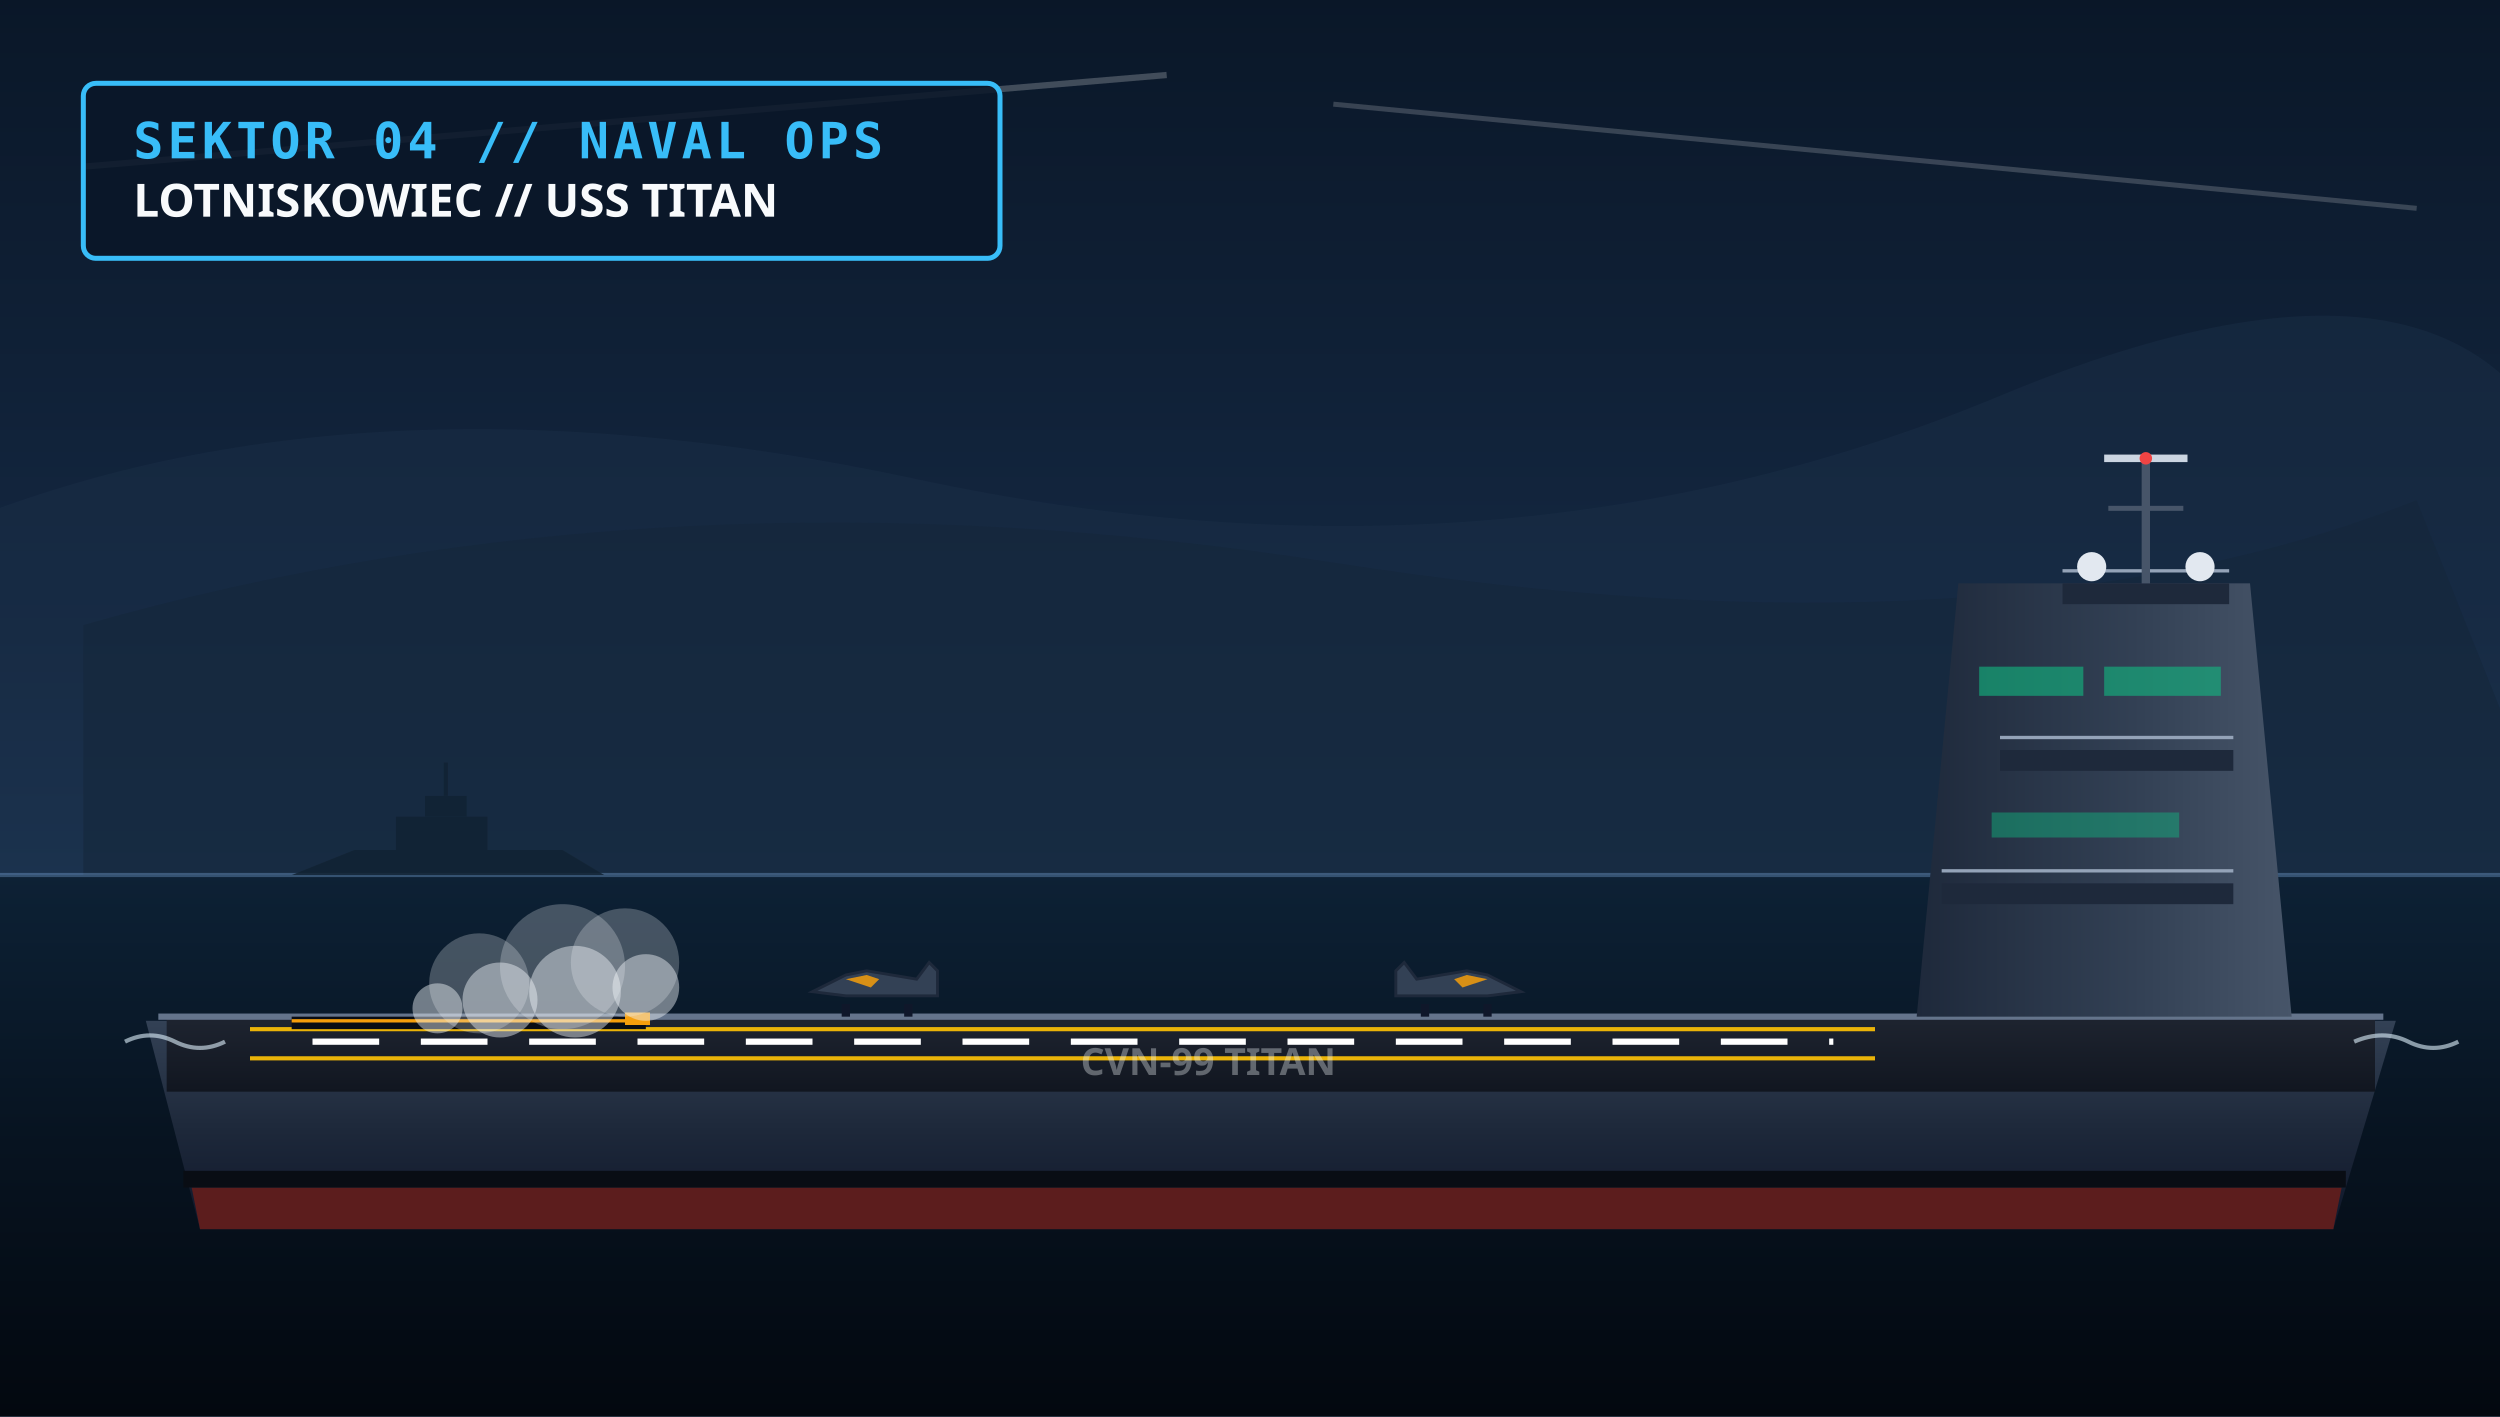
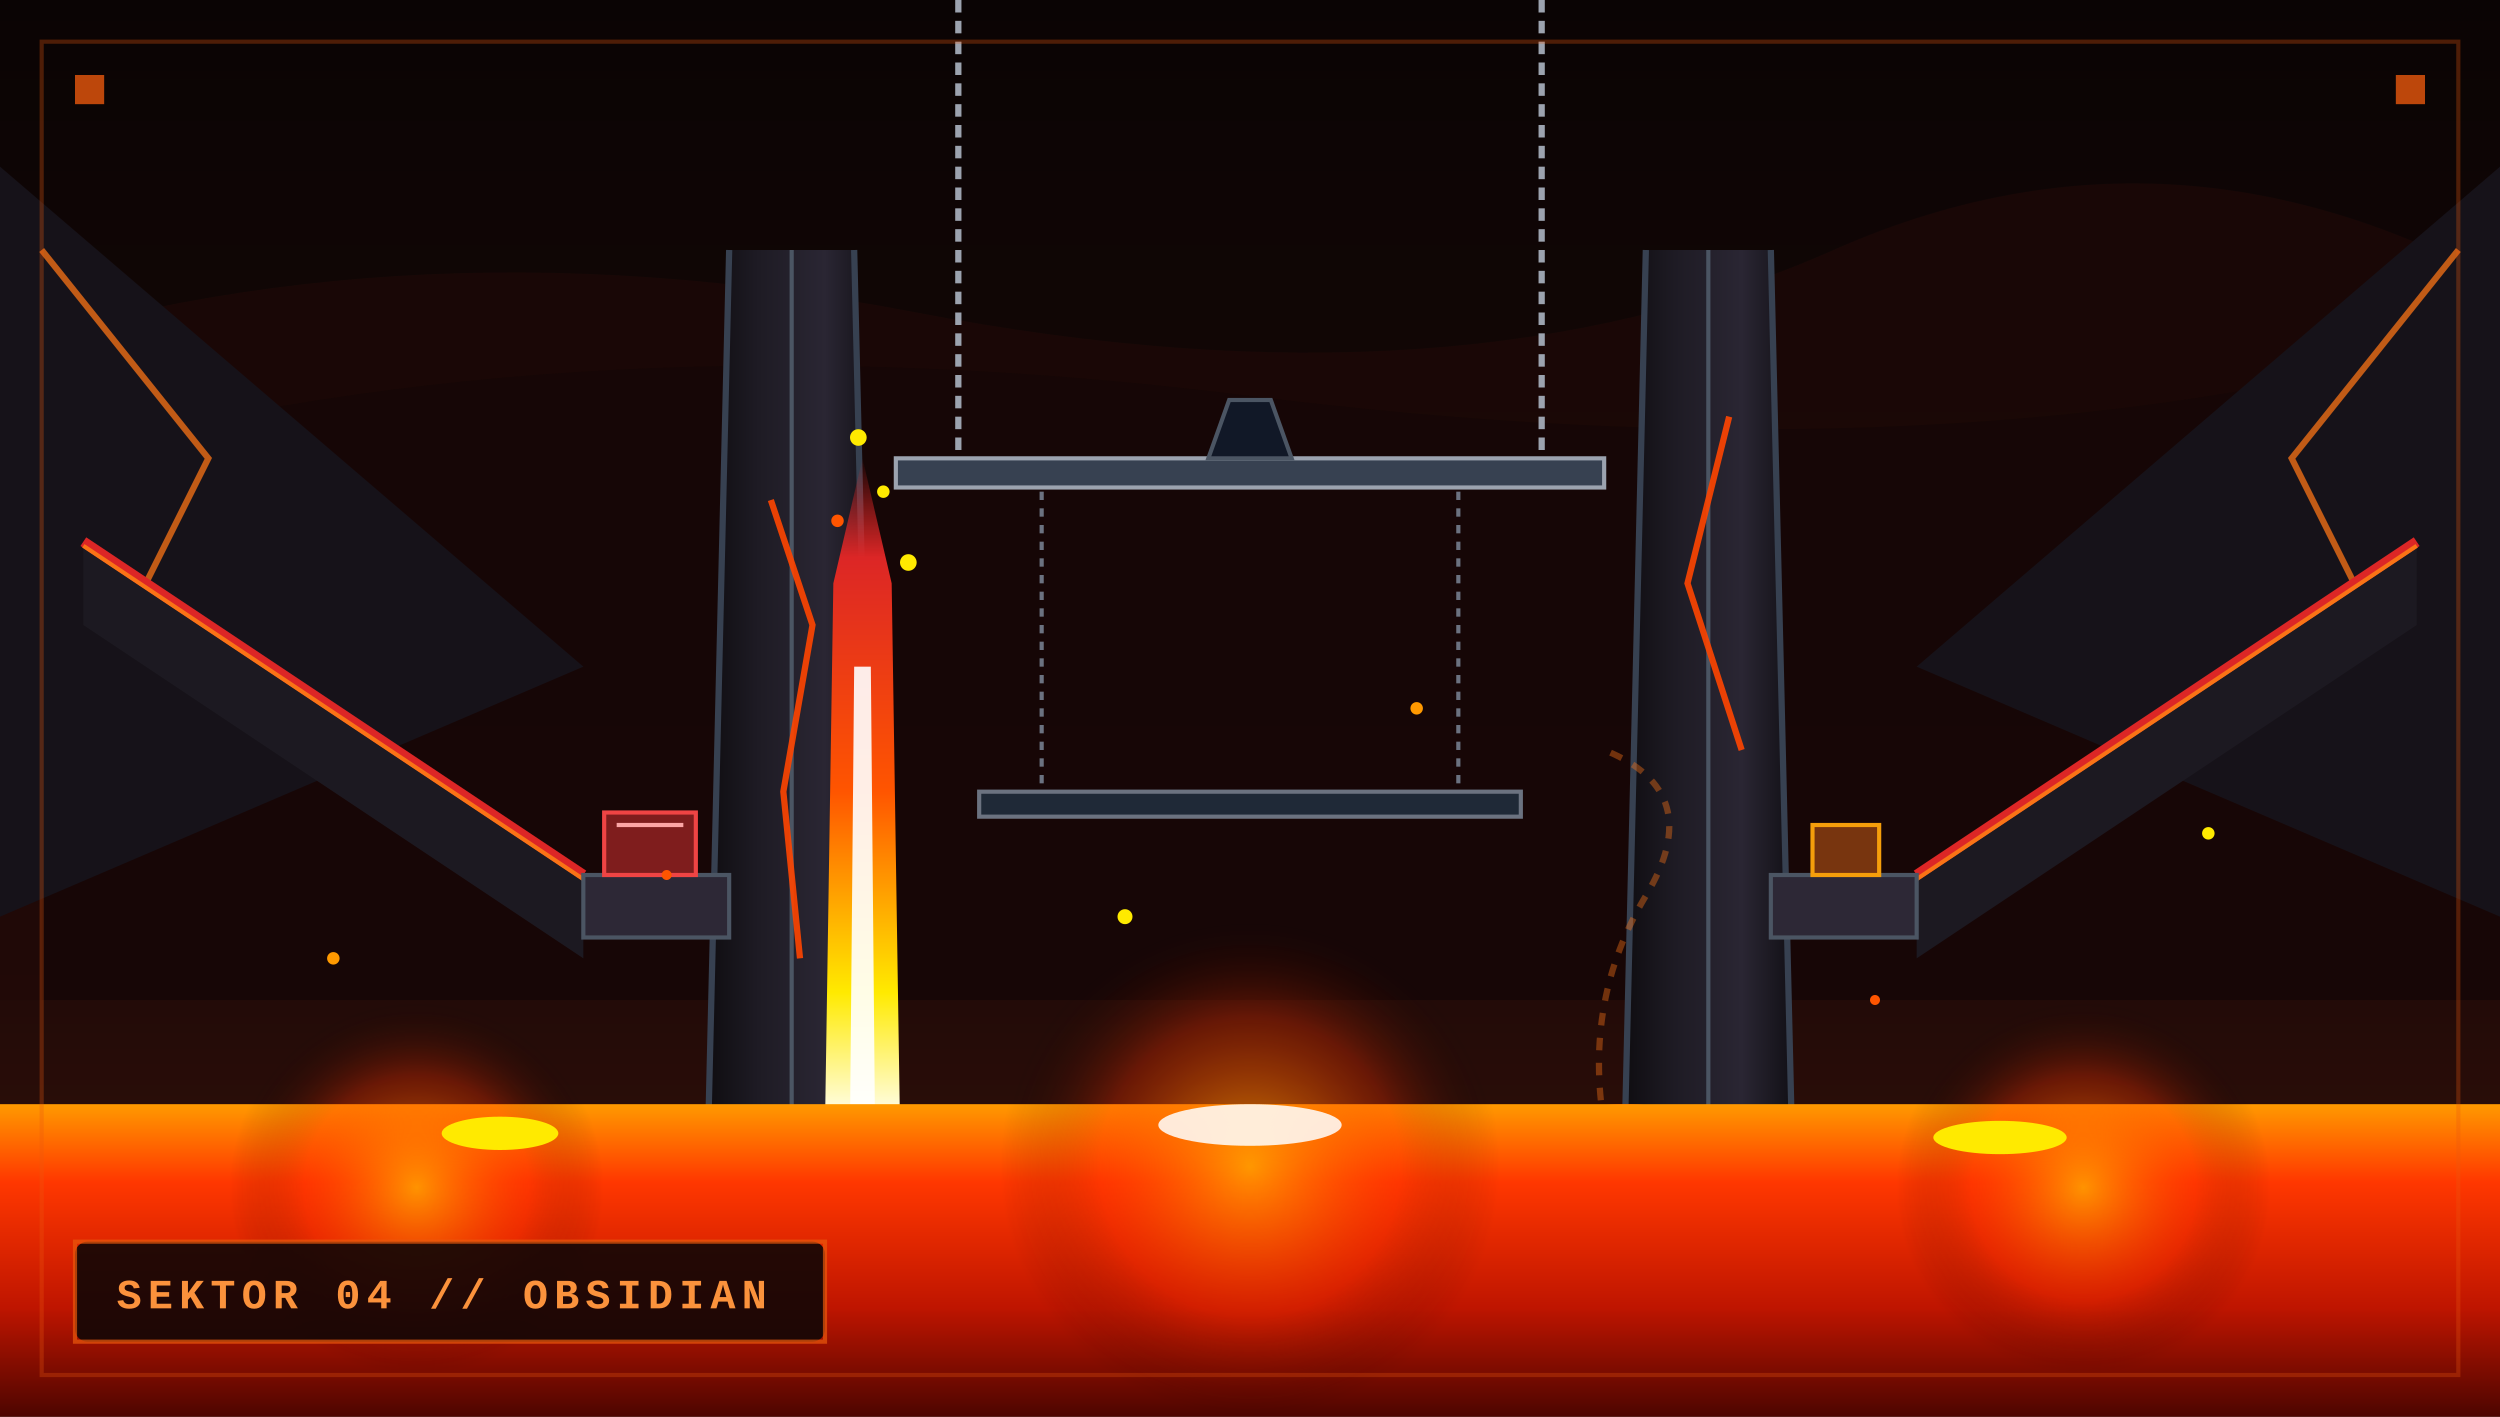
<svg xmlns="http://www.w3.org/2000/svg" viewBox="0 0 600 340" width="100%" height="100%">
  <defs>
-     <linearGradient id="navalSkyGrad" x1="0%" y1="0%" x2="0%" y2="100%">
-       <stop offset="0%" stop-color="#0a1728" />
-       <stop offset="45%" stop-color="#142842" />
-       <stop offset="80%" stop-color="#234366" />
-       <stop offset="100%" stop-color="#3b5d82" />
+     <linearGradient id="calderaSkyGrad" x1="0%" y1="0%" x2="0%" y2="100%">
+       <stop offset="0%" stop-color="#0a0404" />
+       <stop offset="35%" stop-color="#140706" />
+       <stop offset="70%" stop-color="#220b08" />
+       <stop offset="100%" stop-color="#3d120a" />
    </linearGradient>
-     <linearGradient id="navalOceanGrad" x1="0%" y1="0%" x2="0%" y2="100%">
-       <stop offset="0%" stop-color="#0d2135" />
-       <stop offset="50%" stop-color="#071320" />
-       <stop offset="100%" stop-color="#03080f" />
+     <linearGradient id="magmaLakeGrad" x1="0%" y1="0%" x2="0%" y2="100%">
+       <stop offset="0%" stop-color="#ff9900" />
+       <stop offset="25%" stop-color="#ff3700" />
+       <stop offset="65%" stop-color="#bf1500" />
+       <stop offset="100%" stop-color="#4d0500" />
    </linearGradient>
-     <linearGradient id="carrierHullGrad" x1="0%" y1="0%" x2="0%" y2="100%">
-       <stop offset="0%" stop-color="#334155" />
-       <stop offset="50%" stop-color="#1e293b" />
-       <stop offset="100%" stop-color="#0f172a" />
+     <linearGradient id="geyserFlameGrad" x1="0%" y1="100%" x2="0%" y2="0%">
+       <stop offset="0%" stop-color="#ffffff" />
+       <stop offset="20%" stop-color="#ffea00" />
+       <stop offset="50%" stop-color="#ff5500" />
+       <stop offset="85%" stop-color="#dc2626" />
+       <stop offset="100%" stop-color="rgba(220, 38, 38, 0)" />
    </linearGradient>
-     <linearGradient id="flightDeckGrad" x1="0%" y1="0%" x2="0%" y2="100%">
-       <stop offset="0%" stop-color="#1e2430" />
-       <stop offset="100%" stop-color="#111620" />
+     <linearGradient id="basaltPillarGrad" x1="0%" y1="0%" x2="100%" y2="0%">
+       <stop offset="0%" stop-color="#0f0d11" />
+       <stop offset="30%" stop-color="#1e1b24" />
+       <stop offset="70%" stop-color="#2a2633" />
+       <stop offset="100%" stop-color="#121016" />
    </linearGradient>
-     <linearGradient id="bridgeGrad" x1="0%" y1="0%" x2="100%" y2="0%">
-       <stop offset="0%" stop-color="#1e293b" />
-       <stop offset="60%" stop-color="#334155" />
-       <stop offset="100%" stop-color="#475569" />
-     </linearGradient>
+     <radialGradient id="magmaGlow" cx="50%" cy="50%" r="50%">
+       <stop offset="0%" stop-color="#ffaa00" stop-opacity="0.8" />
+       <stop offset="60%" stop-color="#ff3300" stop-opacity="0.3" />
+       <stop offset="100%" stop-color="#000000" stop-opacity="0" />
+     </radialGradient>
  </defs>
-   <rect width="600" height="340" fill="url(#navalSkyGrad)" />
-   <line x1="20" y1="40" x2="280" y2="18" stroke="rgba(255,255,255,0.22)" stroke-width="1.5" />
-   <line x1="320" y1="25" x2="580" y2="50" stroke="rgba(255,255,255,0.18)" stroke-width="1.2" />
-   <path d="M-20,130 Q80,85 220,115 T480,95 T620,125 L620,220 L-20,220 Z" fill="#1b2f48" opacity="0.45" />
-   <path d="M20,150 Q160,110 320,135 T580,120 L620,220 L20,220 Z" fill="#14263b" opacity="0.6" />
-   <rect x="0" y="210" width="600" height="130" fill="url(#navalOceanGrad)" />
-   <line x1="0" y1="210" x2="600" y2="210" stroke="rgba(147,197,253,0.3)" stroke-width="1" />
-   <g fill="#112233" opacity="0.85">
-     <path d="M70,210 L85,204 L135,204 L145,210 Z" />
-     <rect x="95" y="196" width="22" height="8" />
-     <rect x="102" y="191" width="10" height="5" />
-     <line x1="107" y1="191" x2="107" y2="183" stroke="#112233" stroke-width="1" />
-   </g>
-   <polygon points="35,245 48,295 560,295 575,245" fill="url(#carrierHullGrad)" />
-   <polygon points="46,285 48,295 560,295 562,285" fill="#5c1d1d" />
-   <rect x="44" y="281" width="519" height="4" fill="#090d14" />
-   <rect x="50" y="250" width="160" height="3" fill="#334155" />
-   <rect x="230" y="250" width="180" height="3" fill="#334155" />
-   <rect x="40" y="244" width="530" height="18" fill="url(#flightDeckGrad)" />
-   <line x1="38" y1="244" x2="572" y2="244" stroke="#64748b" stroke-width="1.5" />
-   <g stroke="#ffffff" stroke-width="1.5" stroke-dasharray="16,10">
-     <line x1="75" y1="250" x2="440" y2="250" />
-   </g>
-   <line x1="60" y1="247" x2="450" y2="247" stroke="#eab308" stroke-width="1" />
-   <line x1="60" y1="254" x2="450" y2="254" stroke="#eab308" stroke-width="1" />
-   <rect x="70" y="244" width="85" height="3" fill="#090d14" />
-   <line x1="70" y1="245" x2="155" y2="245" stroke="#f59e0b" stroke-width="0.8" />
-   <rect x="150" y="243" width="6" height="3" fill="#f59e0b" />
-   <g fill="rgba(241, 245, 249, 0.45)">
-     <circle cx="105" cy="242" r="6" />
-     <circle cx="120" cy="240" r="9" />
-     <circle cx="138" cy="238" r="11" />
-     <circle cx="155" cy="237" r="8" />
-   </g>
-   <g fill="rgba(241, 245, 249, 0.25)">
-     <circle cx="115" cy="236" r="12" />
-     <circle cx="135" cy="232" r="15" />
-     <circle cx="150" cy="231" r="13" />
-   </g>
-   <text x="290" y="258" fill="rgba(241,245,249,0.35)" font-family="sans-serif" font-weight="900" font-size="9" text-anchor="middle">CVN-99 TITAN</text>
-   <g transform="translate(210, 244)">
-     <rect x="-8" y="-3" width="2" height="3" fill="#0f172a" />
-     <rect x="7" y="-3" width="2" height="3" fill="#0f172a" />
-     <path d="M-15,-6 L-7,-10 L-2,-11 L10,-9 L13,-13 L15,-11 L15,-5 L-7,-5 Z" fill="#334155" stroke="#1e293b" stroke-width="0.7" />
-     <path d="M-7,-9 L-2,-10 L1,-9 L-1,-7 Z" fill="#f59e0b" opacity="0.85" />
-   </g>
-   <g transform="translate(350, 244) scale(-1, 1)">
-     <rect x="-8" y="-3" width="2" height="3" fill="#0f172a" />
-     <rect x="7" y="-3" width="2" height="3" fill="#0f172a" />
-     <path d="M-15,-6 L-7,-10 L-2,-11 L10,-9 L13,-13 L15,-11 L15,-5 L-7,-5 Z" fill="#334155" stroke="#1e293b" stroke-width="0.7" />
-     <path d="M-7,-9 L-2,-10 L1,-9 L-1,-7 Z" fill="#f59e0b" opacity="0.85" />
-   </g>
-   <polygon points="460,244 470,140 540,140 550,244" fill="url(#bridgeGrad)" />
-   <rect x="475" y="160" width="25" height="7" fill="#10b981" opacity="0.6" />
-   <rect x="505" y="160" width="28" height="7" fill="#10b981" opacity="0.6" />
-   <rect x="478" y="195" width="45" height="6" fill="#10b981" opacity="0.45" />
-   <rect x="466" y="212" width="70" height="5" fill="#1e293b" />
-   <line x1="466" y1="209" x2="536" y2="209" stroke="#94a3b8" stroke-width="0.8" />
-   <rect x="480" y="180" width="56" height="5" fill="#1e293b" />
-   <line x1="480" y1="177" x2="536" y2="177" stroke="#94a3b8" stroke-width="0.8" />
-   <rect x="495" y="140" width="40" height="5" fill="#1e293b" />
-   <line x1="495" y1="137" x2="535" y2="137" stroke="#94a3b8" stroke-width="0.8" />
-   <line x1="515" y1="140" x2="515" y2="110" stroke="#475569" stroke-width="2" />
-   <line x1="506" y1="122" x2="524" y2="122" stroke="#475569" stroke-width="1.2" />
-   <line x1="505" y1="110" x2="525" y2="110" stroke="#cbd5e1" stroke-width="1.8" />
-   <circle cx="515" cy="110" r="1.5" fill="#ef4444" />
-   <circle cx="502" cy="136" r="3.5" fill="#e2e8f0" />
-   <circle cx="528" cy="136" r="3.5" fill="#e2e8f0" />
-   <path d="M30,250 Q36,247 42,250 T54,250" fill="none" stroke="rgba(224,242,254,0.6)" stroke-width="1" />
-   <path d="M565,250 Q572,247 578,250 T590,250" fill="none" stroke="rgba(224,242,254,0.6)" stroke-width="1" />
-   <rect x="20" y="20" width="220" height="42" fill="rgba(10, 23, 40, 0.85)" stroke="#38bdf8" stroke-width="1.2" rx="3" />
-   <text x="32" y="38" fill="#38bdf8" font-family="monospace" font-weight="900" font-size="12" letter-spacing="1">SEKTOR 04 // NAVAL OPS</text>
-   <text x="32" y="52" fill="#f8fafc" font-family="sans-serif" font-weight="900" font-size="11">LOTNISKOWIEC // USS TITAN</text>
+   <rect width="600" height="340" fill="url(#calderaSkyGrad)" />
+   <path d="M-20,90 Q90,50 220,75 T440,60 T620,80 L620,240 L-20,240 Z" fill="#1f0907" opacity="0.6" />
+   <path d="M10,110 Q140,75 300,95 T580,85 L620,240 L10,240 Z" fill="#140605" opacity="0.75" />
+   <polygon points="0,40 140,160 0,220" fill="#161219" />
+   <polygon points="600,40 460,160 600,220" fill="#161219" />
+   <path d="M10,60 L50,110 L30,150 L70,180" stroke="#f97316" stroke-width="1.5" fill="none" opacity="0.75" />
+   <path d="M590,60 L550,110 L570,150 L530,180" stroke="#f97316" stroke-width="1.5" fill="none" opacity="0.75" />
+   <polygon points="175,60 205,60 210,270 170,270" fill="url(#basaltPillarGrad)" />
+   <line x1="175" y1="60" x2="170" y2="270" stroke="#374151" stroke-width="1.5" />
+   <line x1="205" y1="60" x2="210" y2="270" stroke="#374151" stroke-width="1.5" />
+   <line x1="190" y1="60" x2="190" y2="270" stroke="#4b5563" stroke-width="1" />
+   <path d="M185,120 L195,150 L188,190 L192,230" stroke="#ff4500" stroke-width="1.5" fill="none" opacity="0.9" />
+   <polygon points="395,60 425,60 430,270 390,270" fill="url(#basaltPillarGrad)" />
+   <line x1="395" y1="60" x2="390" y2="270" stroke="#374151" stroke-width="1.5" />
+   <line x1="425" y1="60" x2="430" y2="270" stroke="#374151" stroke-width="1.5" />
+   <line x1="410" y1="60" x2="410" y2="270" stroke="#4b5563" stroke-width="1" />
+   <path d="M415,100 L405,140 L418,180" stroke="#ff4500" stroke-width="1.5" fill="none" opacity="0.9" />
+   <polygon points="20,130 140,210 140,230 20,150" fill="#1c1921" />
+   <line x1="20" y1="130" x2="140" y2="210" stroke="#dc2626" stroke-width="2.5" />
+   <line x1="20" y1="131" x2="140" y2="211" stroke="#f97316" stroke-width="1" />
+   <polygon points="140,210 175,210 175,225 140,225" fill="#2d2836" stroke="#4b5563" stroke-width="1" />
+   <rect x="145" y="195" width="22" height="15" fill="#7f1d1d" stroke="#ef4444" stroke-width="1" />
+   <line x1="148" y1="198" x2="164" y2="198" stroke="#fca5a5" stroke-width="1" />
+   <polygon points="580,130 460,210 460,230 580,150" fill="#1c1921" />
+   <line x1="580" y1="130" x2="460" y2="210" stroke="#dc2626" stroke-width="2.5" />
+   <line x1="580" y1="131" x2="460" y2="211" stroke="#f97316" stroke-width="1" />
+   <polygon points="460,210 425,210 425,225 460,225" fill="#2d2836" stroke="#4b5563" stroke-width="1" />
+   <rect x="435" y="198" width="16" height="12" fill="#78350f" stroke="#f59e0b" stroke-width="1" />
+   <line x1="230" y1="0" x2="230" y2="110" stroke="#9ca3af" stroke-width="1.5" stroke-dasharray="3,2" />
+   <line x1="370" y1="0" x2="370" y2="110" stroke="#9ca3af" stroke-width="1.5" stroke-dasharray="3,2" />
+   <line x1="250" y1="110" x2="250" y2="190" stroke="#6b7280" stroke-width="1" stroke-dasharray="2,2" />
+   <line x1="350" y1="110" x2="350" y2="190" stroke="#6b7280" stroke-width="1" stroke-dasharray="2,2" />
+   <rect x="215" y="110" width="170" height="7" fill="#374151" stroke="#9ca3af" stroke-width="1" />
+   <polygon points="290,110 310,110 305,96 295,96" fill="#111827" stroke="#4b5563" stroke-width="1" />
+   <rect x="235" y="190" width="130" height="6" fill="#1f2937" stroke="#6b7280" stroke-width="1" />
+   <polygon points="198,270 216,270 214,140 207,110 200,140" fill="url(#geyserFlameGrad)" />
+   <polygon points="204,270 210,270 209,160 205,160" fill="#ffffff" opacity="0.9" />
+   <circle cx="206" cy="105" r="2" fill="#ffea00" />
+   <circle cx="212" cy="118" r="1.5" fill="#ffea00" />
+   <circle cx="201" cy="125" r="1.5" fill="#ff5500" />
+   <circle cx="218" cy="135" r="2" fill="#ffea00" />
+   <ellipse cx="390" cy="270" rx="16" ry="5" fill="#ff3700" />
+   <path d="M385,270 Q380,240 395,215 T385,180" stroke="#f97316" stroke-width="1.5" fill="none" opacity="0.4" stroke-dasharray="3,3" />
+   <rect x="0" y="265" width="600" height="75" fill="url(#magmaLakeGrad)" />
+   <circle cx="100" cy="285" r="45" fill="url(#magmaGlow)" />
+   <circle cx="300" cy="280" r="60" fill="url(#magmaGlow)" />
+   <circle cx="500" cy="285" r="45" fill="url(#magmaGlow)" />
+   <ellipse cx="120" cy="272" rx="14" ry="4" fill="#ffea00" />
+   <ellipse cx="300" cy="270" rx="22" ry="5" fill="#ffffff" opacity="0.85" />
+   <ellipse cx="480" cy="273" rx="16" ry="4" fill="#ffea00" />
+   <circle cx="80" cy="230" r="1.5" fill="#ff9900" />
+   <circle cx="160" cy="210" r="1.2" fill="#ff5500" />
+   <circle cx="270" cy="220" r="1.8" fill="#ffea00" />
+   <circle cx="340" cy="170" r="1.5" fill="#ff9900" />
+   <circle cx="450" cy="240" r="1.2" fill="#ff5500" />
+   <circle cx="530" cy="200" r="1.5" fill="#ffea00" />
+   <rect x="10" y="10" width="580" height="320" fill="none" stroke="#ea580c" stroke-width="1" opacity="0.3" />
+   <rect x="18" y="18" width="7" height="7" fill="#ea580c" opacity="0.8" />
+   <rect x="575" y="18" width="7" height="7" fill="#ea580c" opacity="0.8" />
+   <rect x="18" y="298" width="180" height="24" fill="#0f0505" opacity="0.9" rx="3" />
+   <rect x="18" y="298" width="180" height="24" fill="none" stroke="#ea580c" stroke-width="1" opacity="0.7" />
+   <text x="28" y="314" fill="#fb923c" font-family="'Consolas', 'Courier New', monospace" font-size="10" font-weight="bold" letter-spacing="1.5">SEKTOR 04 // OBSIDIAN</text>
</svg>
